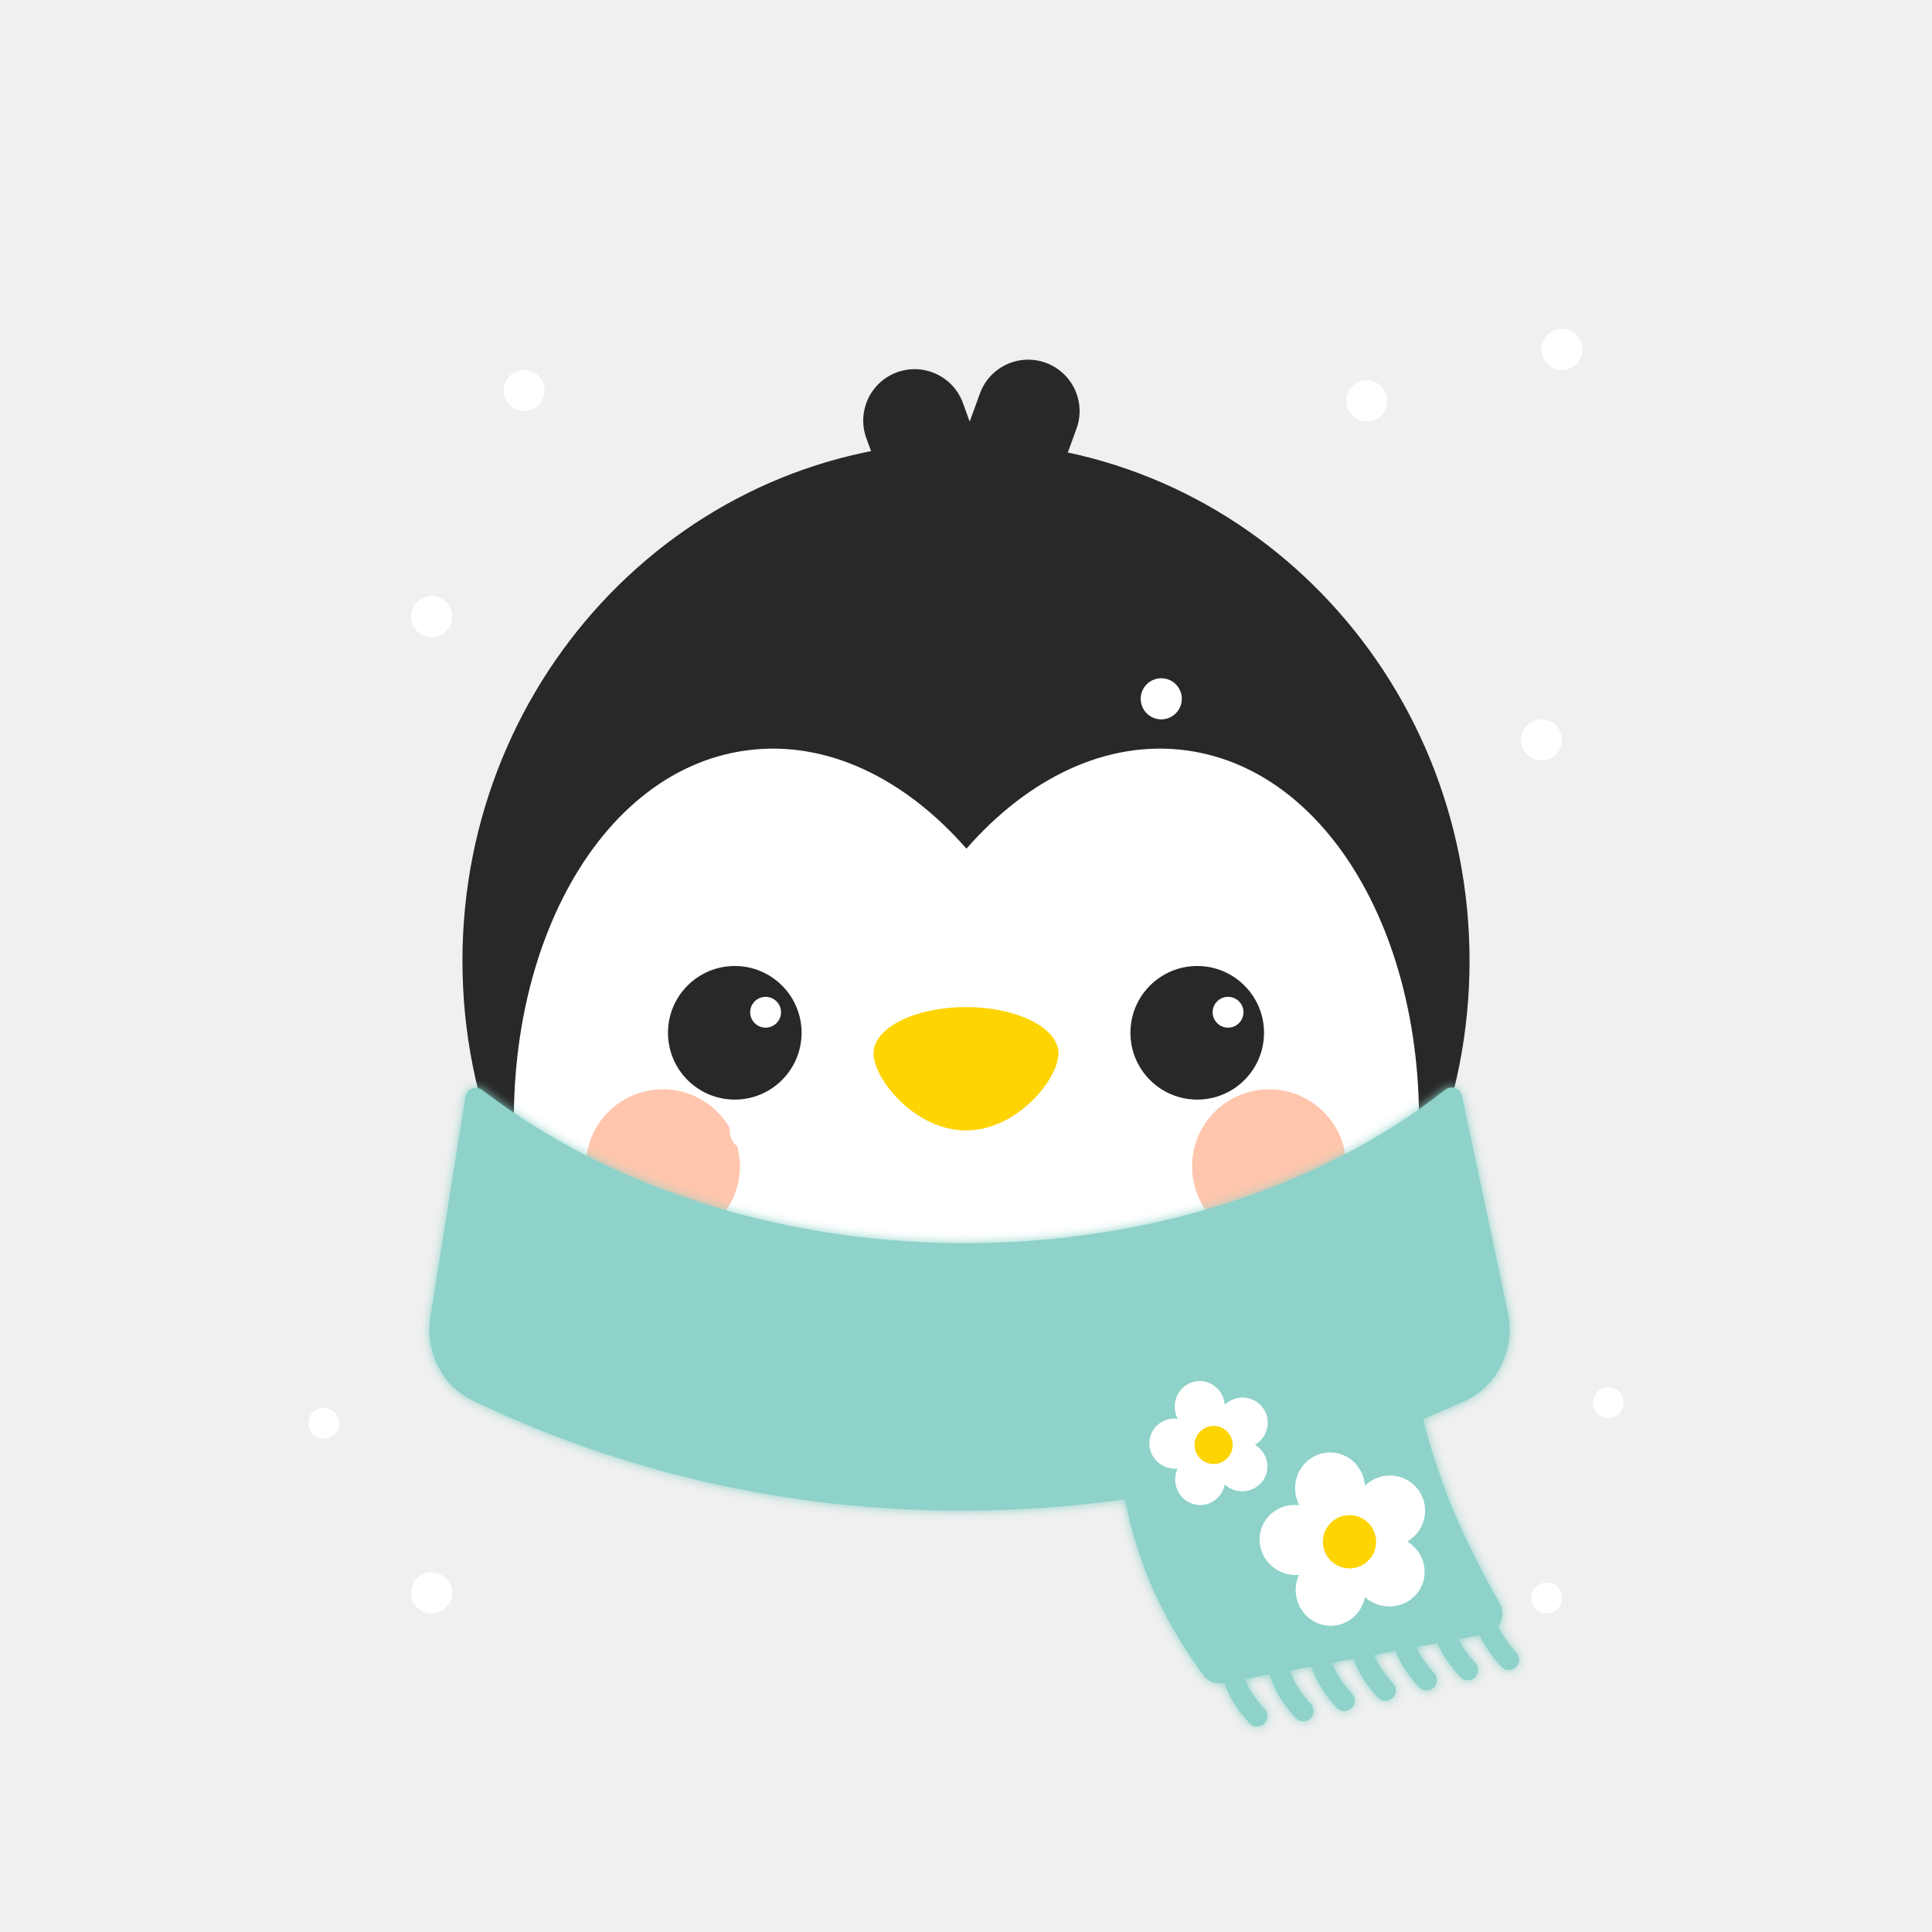
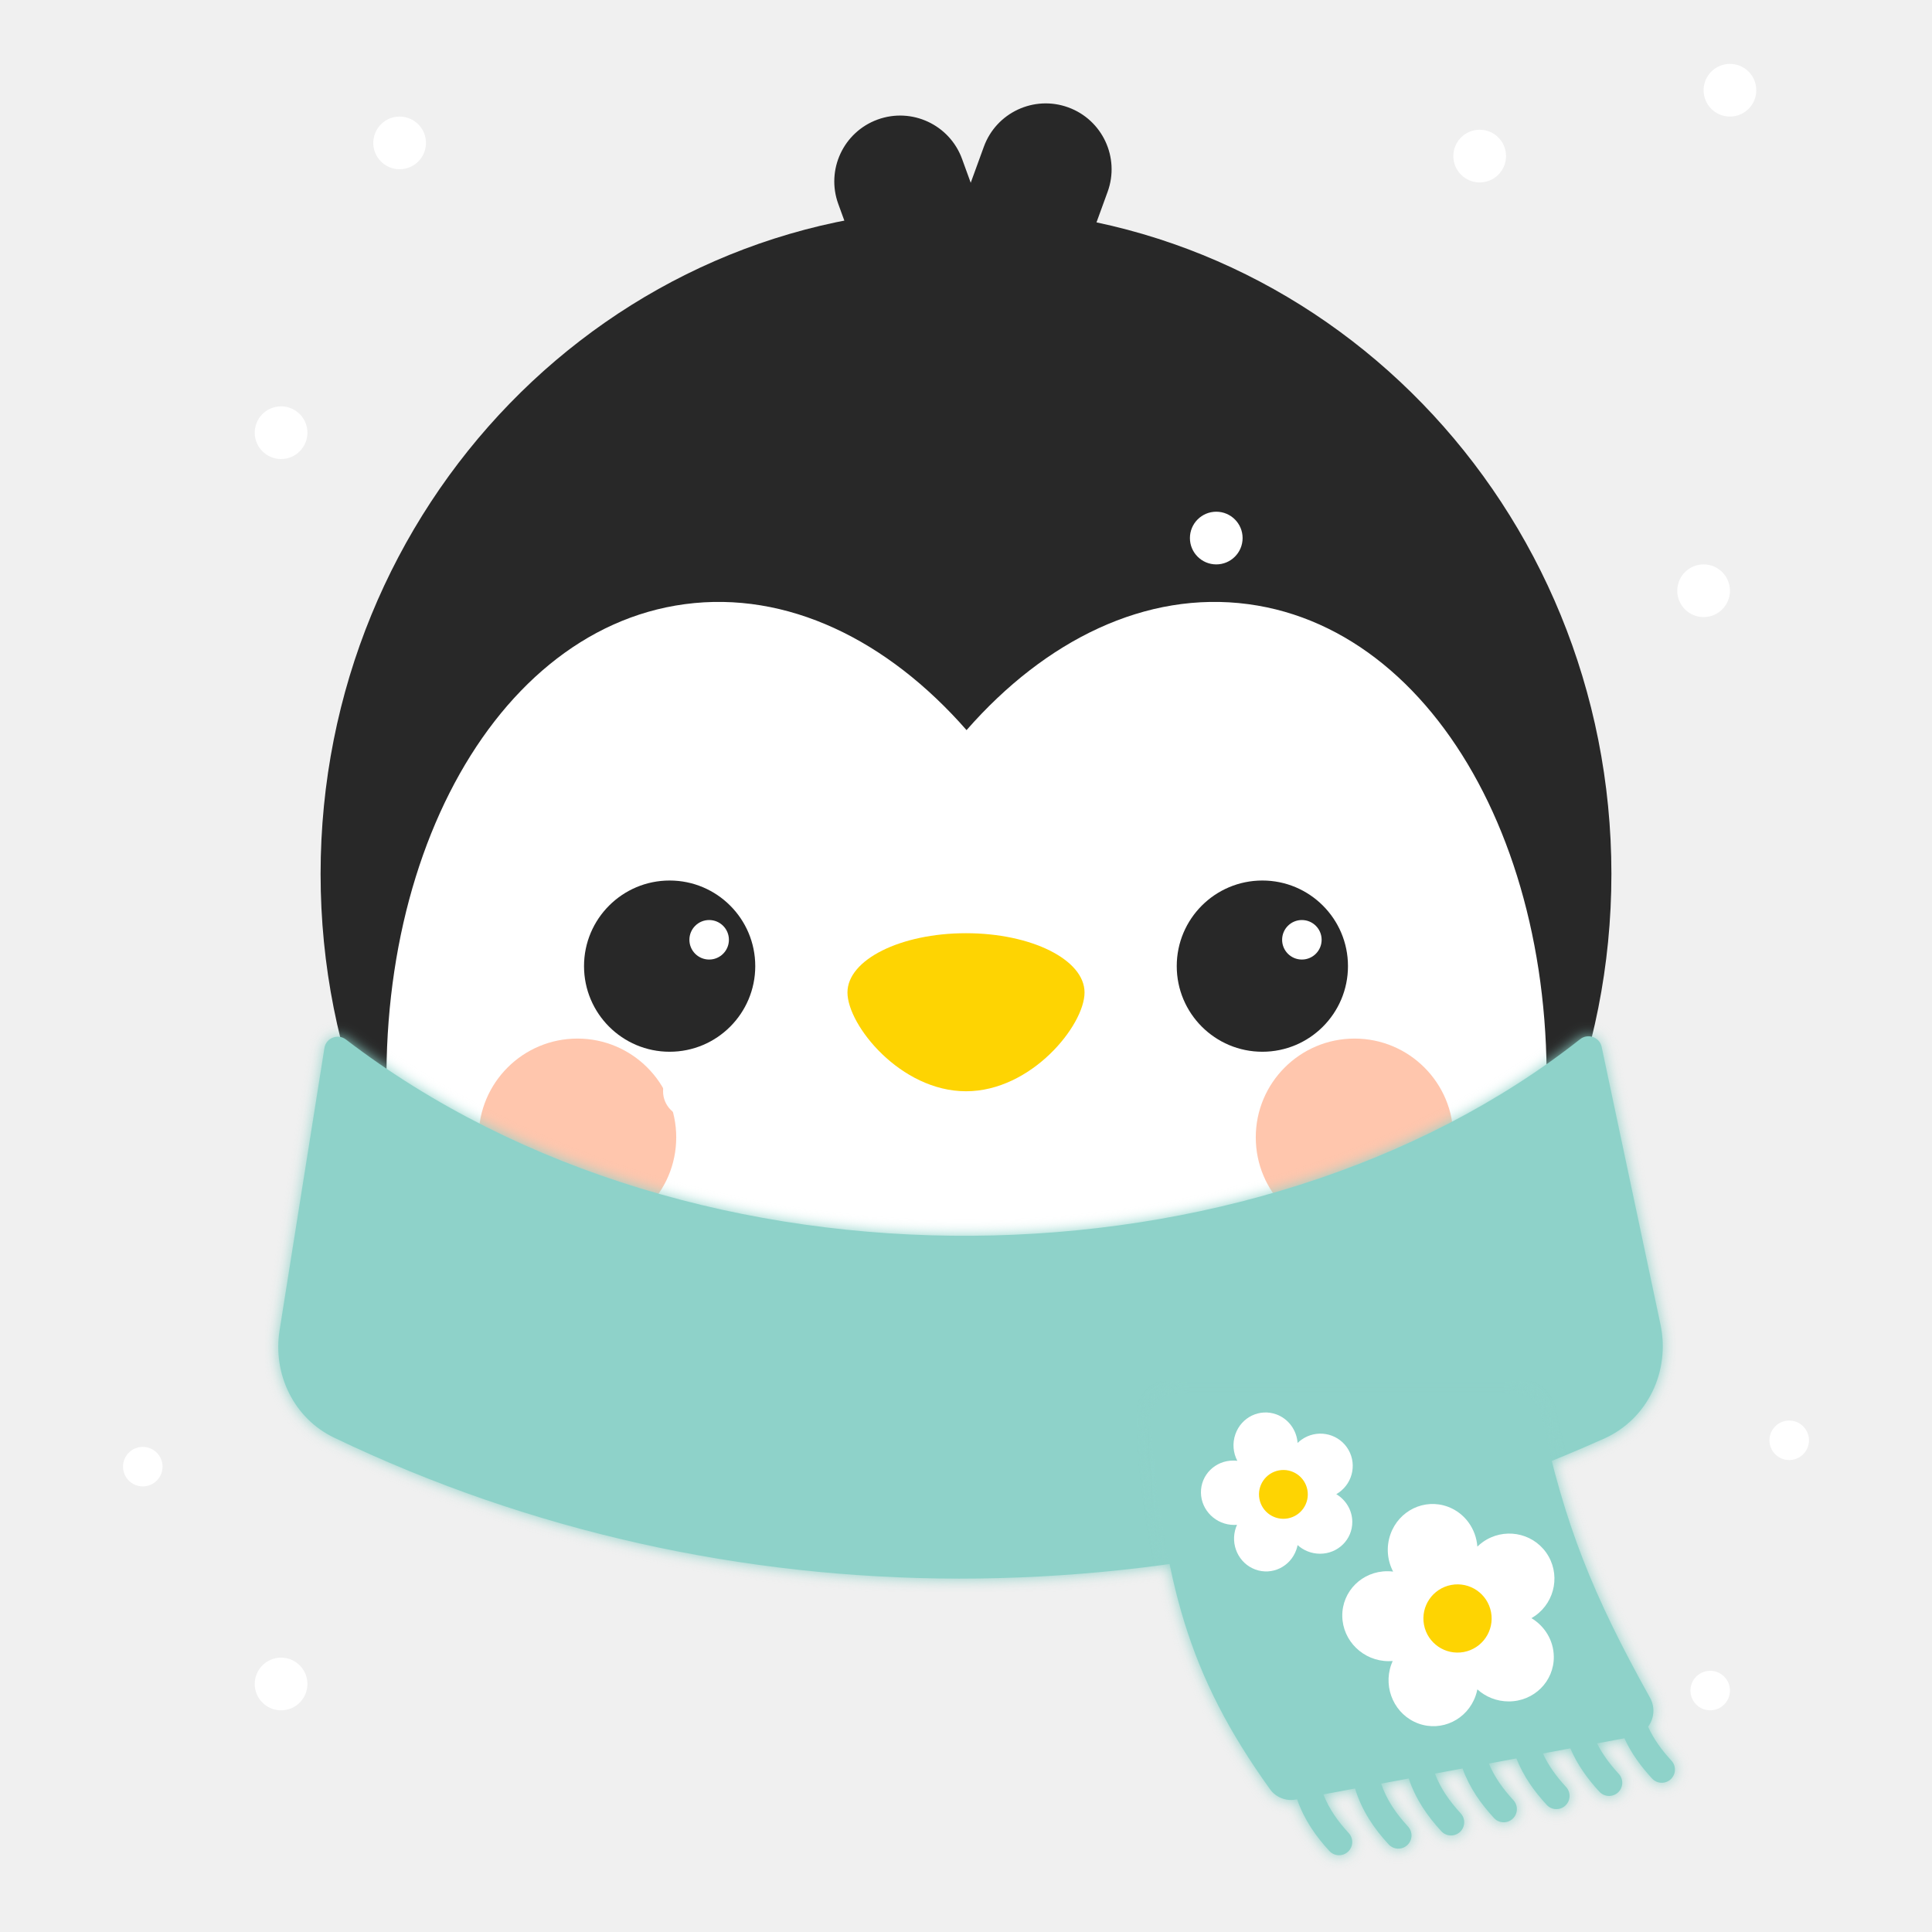
- <svg xmlns="http://www.w3.org/2000/svg" width="800px" height="800px" viewBox="-10 0 188 188" fill="none">
+ <svg xmlns="http://www.w3.org/2000/svg" width="800px" height="800px" viewBox="10.66 27.15 146.68 146.68" fill="none">
  <path fill-rule="evenodd" clip-rule="evenodd" d="M91.763 35.303C94.358 36.247 95.696 39.117 94.752 41.712L90.99 52.048C90.18 54.271 87.958 55.572 85.707 55.305C85.337 55.573 84.924 55.795 84.474 55.959C81.879 56.904 79.01 55.566 78.065 52.971L74.303 42.635C73.358 40.04 74.696 37.17 77.291 36.226C79.886 35.282 82.755 36.62 83.7 39.214L84.359 41.026L85.355 38.291C86.299 35.696 89.168 34.358 91.763 35.303Z" fill="#282828" />
  <ellipse cx="84" cy="93.5" rx="49" ry="50.5" fill="#282828" />
  <path fill-rule="evenodd" clip-rule="evenodd" d="M40.531 116.83C40.528 116.807 40.525 116.785 40.522 116.762C37.564 94.632 47.475 75.047 62.657 73.018C70.41 71.982 78.039 75.724 84.042 82.582C90.045 75.724 97.674 71.982 105.427 73.018C120.573 75.043 130.472 94.538 127.583 116.603C119.447 132.874 102.984 144 84 144C65.104 144 48.707 132.977 40.531 116.83Z" fill="white" />
  <circle cx="54.5" cy="113.5" r="7.5" fill="#FFC6AD" />
  <circle cx="113.5" cy="113.5" r="7.5" fill="#FFC6AD" />
  <g filter="url(#filter0_f_60_210)">
    <path d="M35.292 106.711C35.413 105.95 36.314 105.604 36.925 106.072C63.457 126.394 105.974 125.492 130.625 106.048C131.217 105.581 132.103 105.889 132.259 106.627L136.725 127.705C137.477 131.254 135.755 134.89 132.443 136.371C100.678 150.567 65.739 150.543 36.026 136.298C32.974 134.835 31.355 131.492 31.886 128.149L35.292 106.711Z" fill="#8ED2C9" />
  </g>
  <path d="M35.292 106.711C35.413 105.95 36.314 105.604 36.925 106.072C63.457 126.394 105.974 125.492 130.625 106.048C131.217 105.581 132.103 105.889 132.259 106.627L136.725 127.705C137.477 131.254 135.755 134.89 132.443 136.371C100.678 150.567 65.739 150.543 36.026 136.298C32.974 134.835 31.355 131.492 31.886 128.149L35.292 106.711Z" fill="#8ED2C9" />
  <g filter="url(#filter1_f_60_210)">
    <path d="M99.993 133C98.824 133 97.903 134.001 98.008 135.165C99.097 147.28 100.759 154.195 107.086 162.995C107.531 163.614 108.298 163.912 109.047 163.772L109.14 163.755C109.676 165.311 110.557 166.558 111.588 167.678C111.962 168.084 112.595 168.11 113.001 167.736C113.407 167.361 113.433 166.729 113.059 166.322C112.225 165.417 111.562 164.484 111.134 163.383L113.537 162.935C114.058 164.642 114.987 165.983 116.088 167.178C116.462 167.584 117.095 167.61 117.501 167.236C117.907 166.861 117.933 166.229 117.559 165.822C116.646 164.831 115.938 163.807 115.518 162.565L117.613 162.175C118.146 163.769 119.039 165.039 120.088 166.178C120.462 166.584 121.095 166.61 121.501 166.236C121.907 165.861 121.933 165.229 121.559 164.822C120.705 163.895 120.031 162.939 119.603 161.804L121.697 161.414C122.236 162.897 123.092 164.097 124.088 165.178C124.462 165.584 125.095 165.61 125.501 165.236C125.907 164.861 125.933 164.229 125.559 163.822C124.765 162.96 124.126 162.073 123.697 161.041L125.787 160.651C126.329 162.026 127.146 163.155 128.088 164.178C128.462 164.584 129.095 164.61 129.501 164.236C129.907 163.861 129.933 163.229 129.559 162.822C128.826 162.027 128.225 161.209 127.8 160.276L129.883 159.887C130.424 161.156 131.2 162.214 132.088 163.178C132.462 163.584 133.095 163.61 133.501 163.236C133.907 162.861 133.933 162.229 133.559 161.822C132.887 161.094 132.327 160.347 131.911 159.509L133.987 159.122C134.521 160.288 135.256 161.274 136.088 162.178C136.462 162.584 137.095 162.61 137.501 162.236C137.907 161.861 137.933 161.229 137.559 160.822C136.818 160.018 136.212 159.192 135.786 158.246C136.239 157.636 136.341 156.78 135.93 156.043C131.581 148.238 129.458 142.953 127.658 134.604C127.457 133.674 126.639 133 125.687 133H99.993Z" fill="#8ED2C9" />
  </g>
  <path fill-rule="evenodd" clip-rule="evenodd" d="M99.993 133C98.824 133 97.903 134.001 98.008 135.165C99.097 147.28 100.759 154.195 107.086 162.995C107.531 163.614 108.298 163.912 109.047 163.772L109.14 163.755C109.676 165.311 110.557 166.558 111.588 167.678C111.962 168.084 112.595 168.11 113.001 167.736C113.407 167.361 113.433 166.729 113.059 166.323C112.225 165.417 111.562 164.484 111.134 163.383L113.537 162.935C114.058 164.642 114.987 165.983 116.088 167.178C116.462 167.584 117.095 167.61 117.501 167.236C117.907 166.861 117.933 166.229 117.559 165.823C116.646 164.831 115.938 163.807 115.518 162.565L117.613 162.175C118.146 163.769 119.039 165.039 120.088 166.178C120.462 166.584 121.095 166.61 121.501 166.236C121.907 165.861 121.933 165.229 121.559 164.823C120.705 163.895 120.031 162.939 119.603 161.804L121.697 161.414C122.236 162.897 123.092 164.097 124.088 165.178C124.462 165.584 125.095 165.61 125.501 165.236C125.907 164.861 125.933 164.229 125.559 163.823C124.765 162.96 124.126 162.073 123.697 161.041L125.787 160.651C126.329 162.026 127.146 163.155 128.088 164.178C128.462 164.584 129.095 164.61 129.501 164.236C129.907 163.861 129.933 163.229 129.559 162.823C128.826 162.027 128.225 161.209 127.8 160.276L129.883 159.887C130.424 161.156 131.2 162.214 132.088 163.178C132.462 163.584 133.095 163.61 133.501 163.236C133.907 162.861 133.933 162.229 133.559 161.823C132.887 161.094 132.327 160.347 131.911 159.509L133.987 159.122C134.521 160.288 135.256 161.274 136.088 162.178C136.462 162.584 137.095 162.61 137.501 162.236C137.907 161.861 137.933 161.229 137.559 160.823C136.818 160.018 136.212 159.192 135.786 158.246C136.239 157.636 136.341 156.78 135.93 156.043C131.581 148.238 129.458 142.953 127.658 134.604C127.457 133.674 126.639 133 125.687 133H99.993Z" fill="#8ED2C9" />
  <path d="M112.114 140.589C112.182 140.549 112.248 140.507 112.314 140.461C113.428 139.672 113.697 138.135 112.913 137.027C112.13 135.92 110.591 135.662 109.476 136.451C109.368 136.527 109.267 136.611 109.175 136.701C109.107 135.747 108.502 134.877 107.566 134.533C106.299 134.068 104.905 134.742 104.452 136.038C104.21 136.73 104.285 137.458 104.599 138.058C104.499 138.046 104.396 138.039 104.293 138.039C102.919 138.035 101.82 139.126 101.837 140.475C101.855 141.824 102.982 142.921 104.355 142.925C104.429 142.925 104.503 142.922 104.575 142.916C104.545 142.982 104.518 143.05 104.494 143.12C104.04 144.417 104.7 145.845 105.967 146.309C107.233 146.774 108.627 146.1 109.08 144.804C109.121 144.689 109.152 144.573 109.175 144.456C109.624 144.861 110.221 145.109 110.873 145.111C112.246 145.115 113.345 144.024 113.328 142.675C113.317 141.794 112.832 141.02 112.114 140.589Z" fill="white" />
  <g style="mix-blend-mode:multiply">
    <circle cx="108.097" cy="140.606" r="1.853" transform="rotate(79.3678 108.097 140.606)" fill="#FED402" />
  </g>
  <path d="M126.93 150.003C127.025 149.949 127.118 149.889 127.21 149.825C128.768 148.722 129.143 146.574 128.048 145.026C126.952 143.478 124.801 143.118 123.243 144.22C123.092 144.327 122.952 144.444 122.823 144.57C122.727 143.236 121.882 142.02 120.574 141.54C118.804 140.89 116.855 141.832 116.222 143.644C115.884 144.61 115.989 145.628 116.428 146.467C116.287 146.449 116.144 146.44 115.999 146.44C114.08 146.435 112.544 147.959 112.568 149.844C112.592 151.73 114.167 153.263 116.087 153.268C116.19 153.269 116.293 153.264 116.394 153.256C116.352 153.349 116.314 153.444 116.28 153.542C115.647 155.353 116.569 157.349 118.339 157.999C120.109 158.649 122.057 157.707 122.691 155.895C122.747 155.734 122.791 155.572 122.823 155.409C123.45 155.975 124.284 156.322 125.196 156.324C127.115 156.33 128.651 154.805 128.627 152.92C128.612 151.688 127.934 150.606 126.93 150.003Z" fill="white" />
  <g style="mix-blend-mode:multiply">
    <circle cx="121.317" cy="150.027" r="2.59" transform="rotate(79.3678 121.317 150.027)" fill="#FED402" />
  </g>
  <circle r="6.5" transform="matrix(-1 0 0 1 61.5 100.5)" fill="#282828" />
  <circle r="1.5" transform="matrix(-1 0 0 1 64.5 98.5)" fill="white" />
  <circle r="6.5" transform="matrix(-1 0 0 1 106.5 100.5)" fill="#282828" />
  <circle r="1.5" transform="matrix(-1 0 0 1 109.5 98.5)" fill="white" />
  <path d="M93 102.5C93 100.015 88.971 98 84 98C79.029 98 75 100.015 75 102.5C75 104.985 79.029 110 84 110C88.971 110 93 104.985 93 102.5Z" fill="#FED402" />
  <circle cx="41" cy="38" r="2" fill="white" />
  <circle cx="140" cy="72" r="2" fill="white" />
  <circle cx="123" cy="39" r="2" fill="white" />
  <circle cx="32" cy="155" r="2" fill="white" />
  <circle cx="103" cy="68" r="2" fill="white" />
  <circle cx="63" cy="110" r="2" fill="white" />
  <circle cx="32" cy="60" r="2" fill="white" />
  <circle cx="142" cy="34" r="2" fill="white" />
  <circle cx="146.5" cy="136.5" r="1.5" fill="white" />
  <circle cx="140.5" cy="155.5" r="1.5" fill="white" />
  <circle cx="21.5" cy="138.5" r="1.5" fill="white" />
  <defs>
    <filter id="filter0_f_60_210" x="30.786" y="104.826" width="107.113" height="43.174" filterUnits="userSpaceOnUse" color-interpolation-filters="sRGB">
      <feFlood flood-opacity="0" result="BackgroundImageFix" />
      <feBlend mode="normal" in="SourceGraphic" in2="BackgroundImageFix" result="shape" />
      <feGaussianBlur stdDeviation="0.5" result="effect1_foregroundBlur_60_210" />
    </filter>
    <filter id="filter1_f_60_210" x="97" y="132" width="41.823" height="37" filterUnits="userSpaceOnUse" color-interpolation-filters="sRGB">
      <feFlood flood-opacity="0" result="BackgroundImageFix" />
      <feBlend mode="normal" in="SourceGraphic" in2="BackgroundImageFix" result="shape" />
      <feGaussianBlur stdDeviation="0.5" result="effect1_foregroundBlur_60_210" />
    </filter>
  </defs>
</svg>
